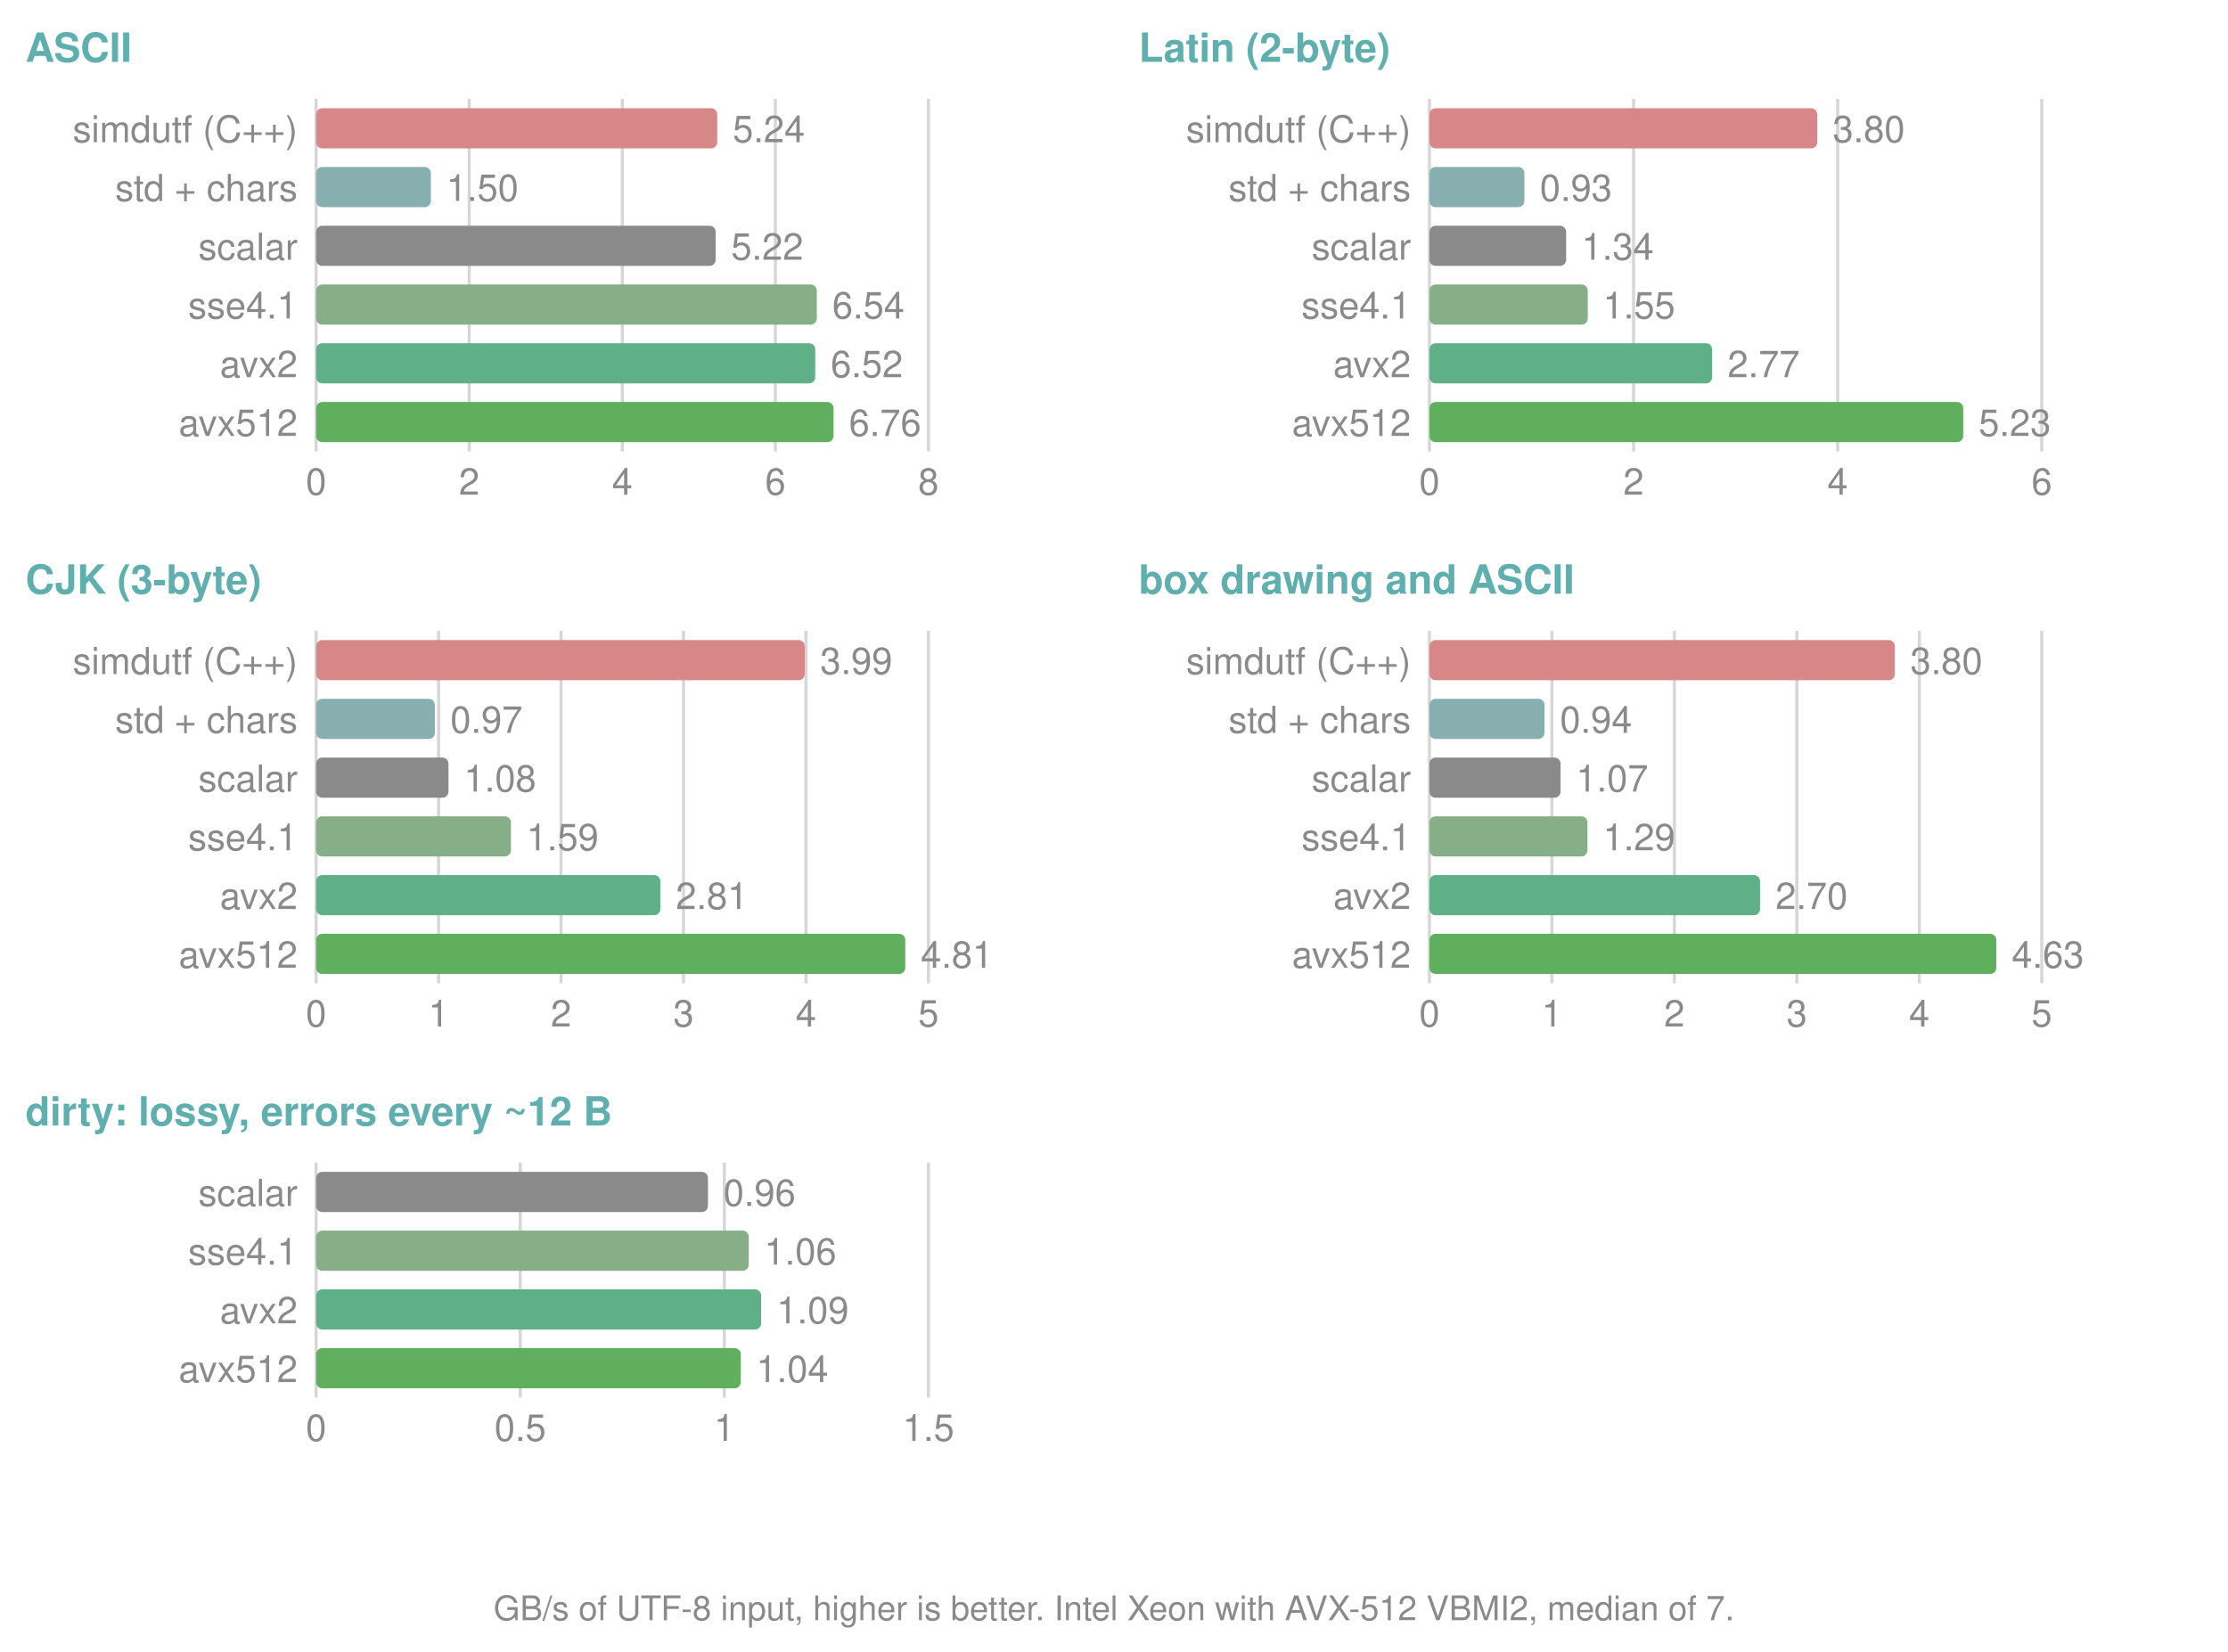
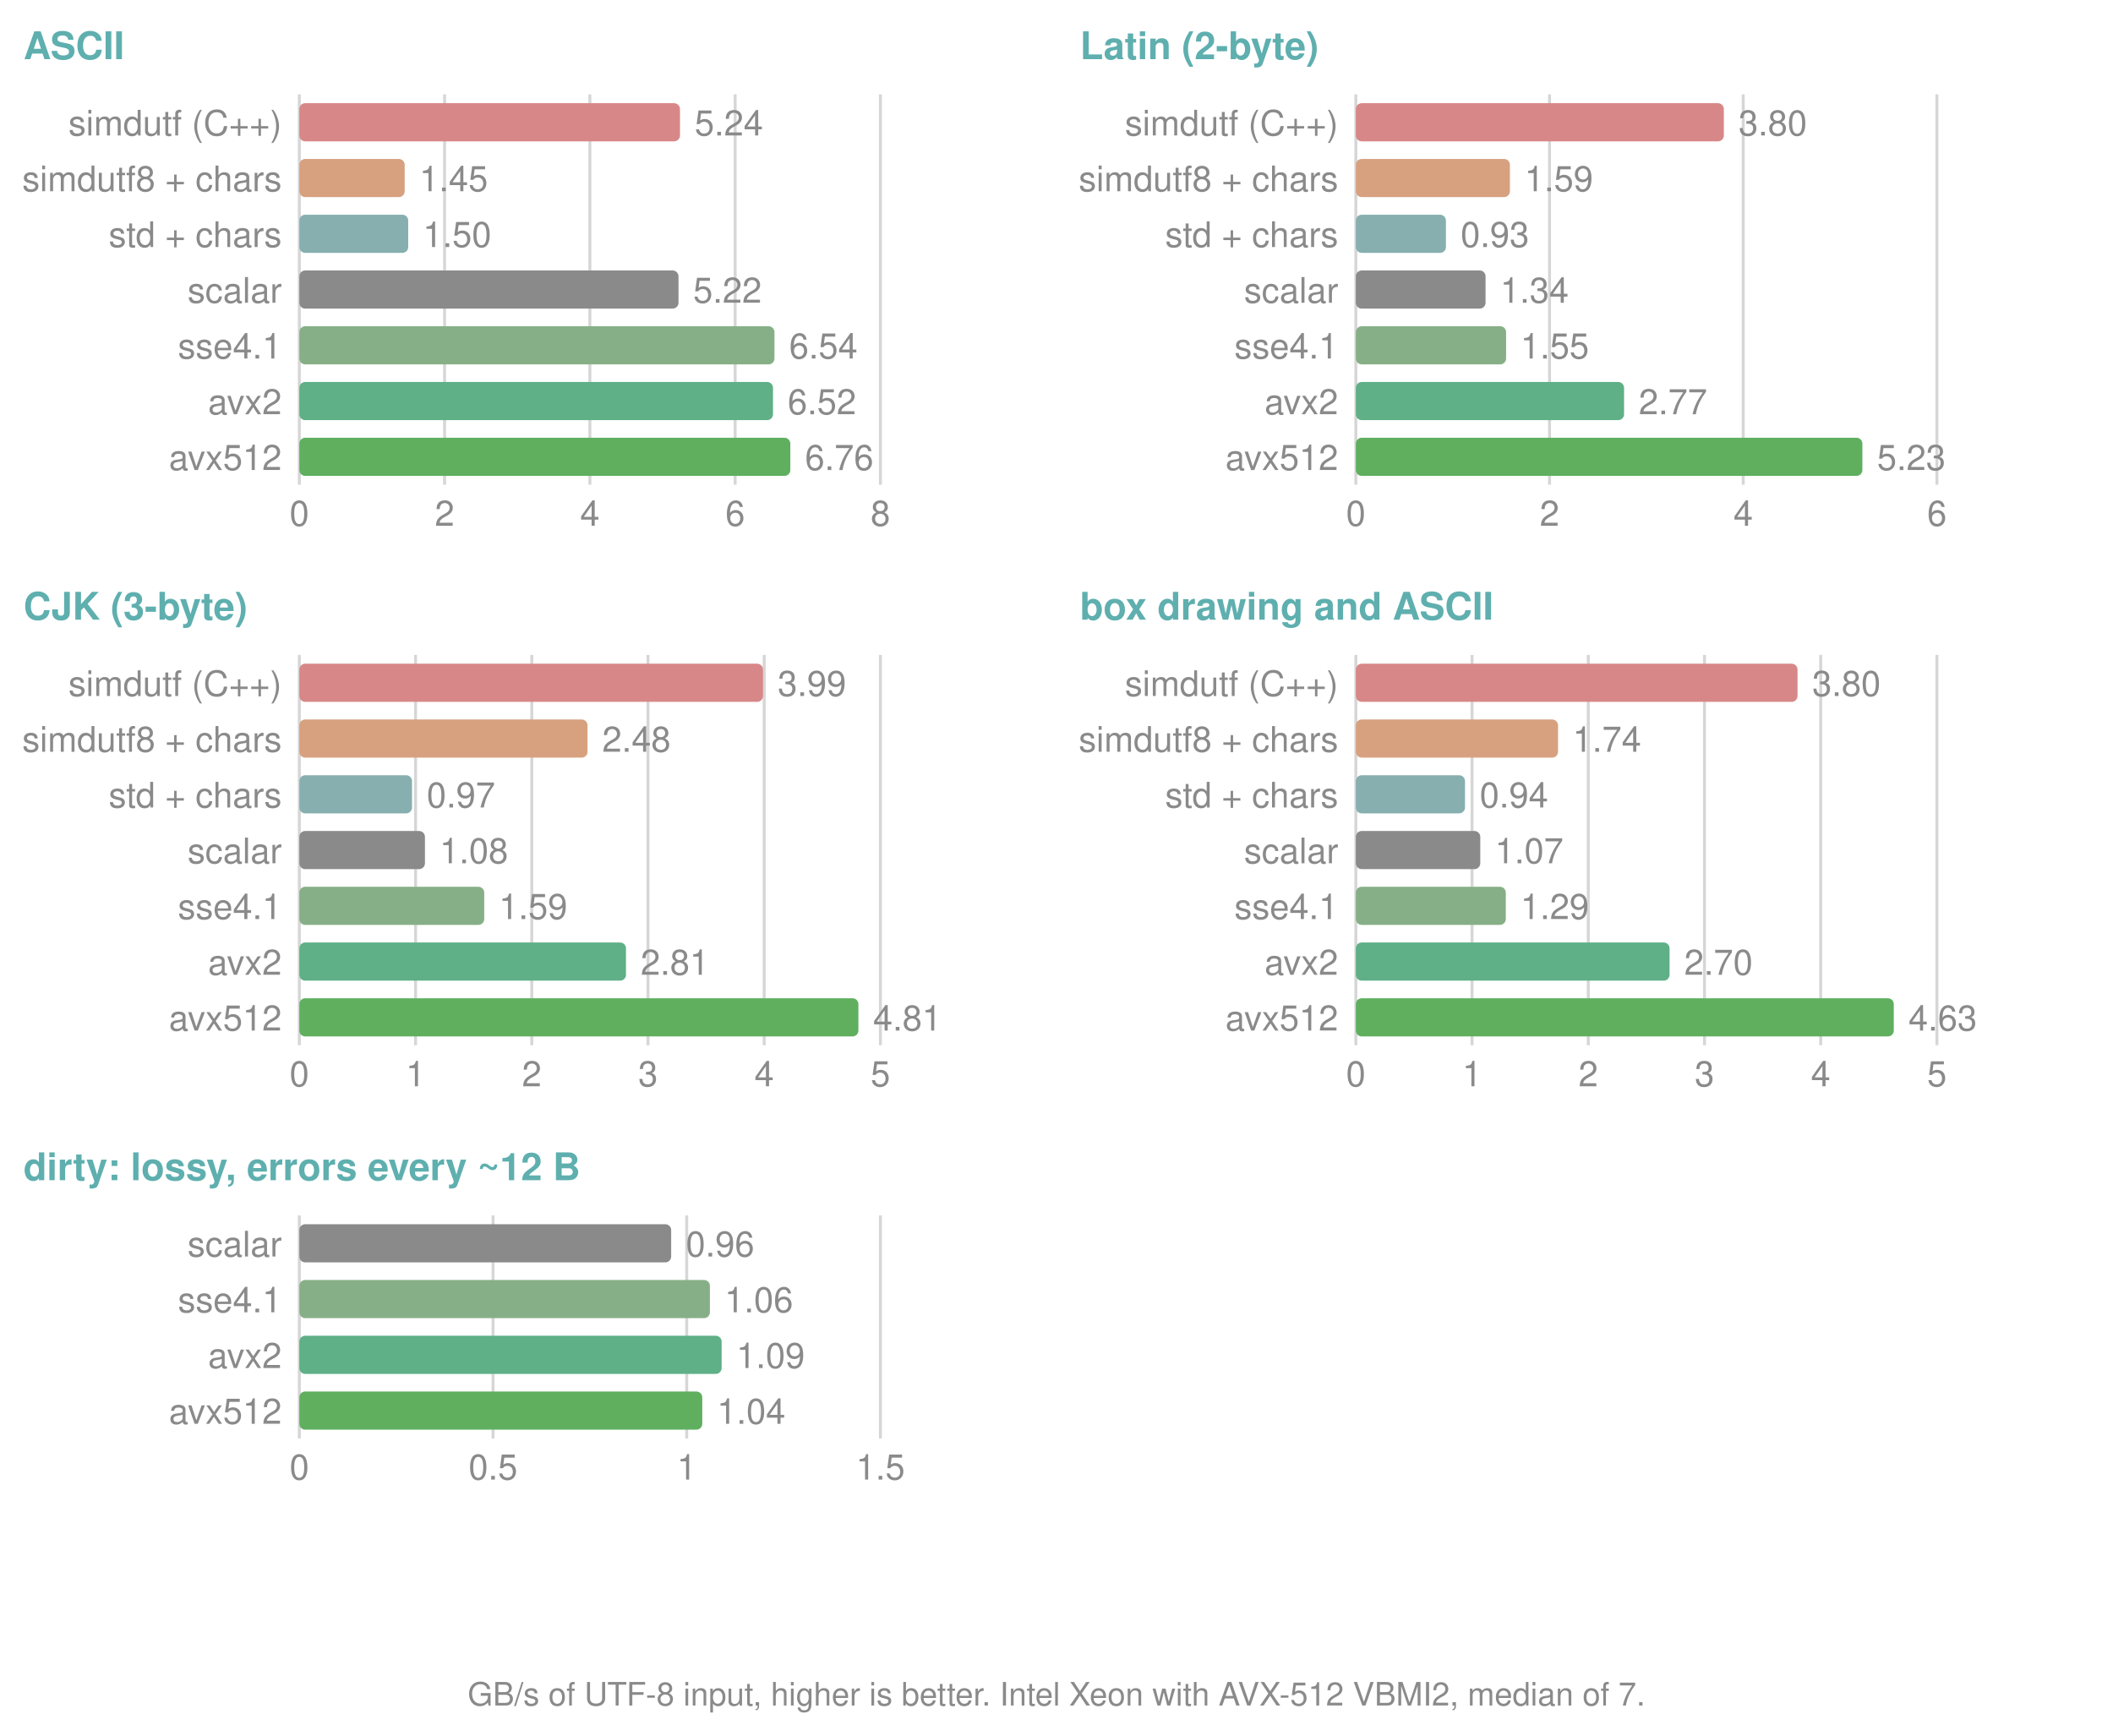
- <svg xmlns="http://www.w3.org/2000/svg" width="1024" height="759" viewBox="0 0 720 534" role="img" aria-label="UTF-8 to UTF-32 throughput in GB/s, by input type and implementation.">
-   <rect width="720" height="534" fill="none" />
+ <svg xmlns="http://www.w3.org/2000/svg" width="1024" height="841" viewBox="0 0 720 591" role="img" aria-label="UTF-8 to UTF-32 throughput in GB/s, by input type and implementation.">
+   <rect width="720" height="591" fill="none" />
  <text x="8.0" y="20.0" font-family="ui-sans-serif,system-ui,Segoe UI,Helvetica,Arial,sans-serif" font-size="13" fill="#5fafaf" text-anchor="start" font-weight="600">ASCII</text>
-   <line x1="102.0" y1="32" x2="102.0" y2="146" stroke="#8a8a8a" stroke-opacity="0.35" stroke-width="1" />
-   <text x="102.0" y="160.0" font-family="ui-sans-serif,system-ui,Segoe UI,Helvetica,Arial,sans-serif" font-size="12" fill="#8a8a8a" text-anchor="middle">0</text>
-   <line x1="151.5" y1="32" x2="151.5" y2="146" stroke="#8a8a8a" stroke-opacity="0.35" stroke-width="1" />
-   <text x="151.5" y="160.0" font-family="ui-sans-serif,system-ui,Segoe UI,Helvetica,Arial,sans-serif" font-size="12" fill="#8a8a8a" text-anchor="middle">2</text>
-   <line x1="201.0" y1="32" x2="201.0" y2="146" stroke="#8a8a8a" stroke-opacity="0.35" stroke-width="1" />
-   <text x="201.0" y="160.0" font-family="ui-sans-serif,system-ui,Segoe UI,Helvetica,Arial,sans-serif" font-size="12" fill="#8a8a8a" text-anchor="middle">4</text>
-   <line x1="250.5" y1="32" x2="250.5" y2="146" stroke="#8a8a8a" stroke-opacity="0.35" stroke-width="1" />
-   <text x="250.5" y="160.0" font-family="ui-sans-serif,system-ui,Segoe UI,Helvetica,Arial,sans-serif" font-size="12" fill="#8a8a8a" text-anchor="middle">6</text>
-   <line x1="300.0" y1="32" x2="300.0" y2="146" stroke="#8a8a8a" stroke-opacity="0.35" stroke-width="1" />
-   <text x="300.0" y="160.0" font-family="ui-sans-serif,system-ui,Segoe UI,Helvetica,Arial,sans-serif" font-size="12" fill="#8a8a8a" text-anchor="middle">8</text>
+   <line x1="102.0" y1="32" x2="102.0" y2="165" stroke="#8a8a8a" stroke-opacity="0.35" stroke-width="1" />
+   <text x="102.0" y="179.0" font-family="ui-sans-serif,system-ui,Segoe UI,Helvetica,Arial,sans-serif" font-size="12" fill="#8a8a8a" text-anchor="middle">0</text>
+   <line x1="151.5" y1="32" x2="151.5" y2="165" stroke="#8a8a8a" stroke-opacity="0.35" stroke-width="1" />
+   <text x="151.5" y="179.0" font-family="ui-sans-serif,system-ui,Segoe UI,Helvetica,Arial,sans-serif" font-size="12" fill="#8a8a8a" text-anchor="middle">2</text>
+   <line x1="201.0" y1="32" x2="201.0" y2="165" stroke="#8a8a8a" stroke-opacity="0.35" stroke-width="1" />
+   <text x="201.0" y="179.0" font-family="ui-sans-serif,system-ui,Segoe UI,Helvetica,Arial,sans-serif" font-size="12" fill="#8a8a8a" text-anchor="middle">4</text>
+   <line x1="250.5" y1="32" x2="250.5" y2="165" stroke="#8a8a8a" stroke-opacity="0.35" stroke-width="1" />
+   <text x="250.5" y="179.0" font-family="ui-sans-serif,system-ui,Segoe UI,Helvetica,Arial,sans-serif" font-size="12" fill="#8a8a8a" text-anchor="middle">6</text>
+   <line x1="300.0" y1="32" x2="300.0" y2="165" stroke="#8a8a8a" stroke-opacity="0.35" stroke-width="1" />
+   <text x="300.0" y="179.0" font-family="ui-sans-serif,system-ui,Segoe UI,Helvetica,Arial,sans-serif" font-size="12" fill="#8a8a8a" text-anchor="middle">8</text>
  <text x="96.0" y="46.0" font-family="ui-sans-serif,system-ui,Segoe UI,Helvetica,Arial,sans-serif" font-size="12" fill="#8a8a8a" text-anchor="end">simdutf (C++)</text>
  <rect x="102" y="35" width="129.7" height="13" rx="2" fill="#d78787" />
  <text x="236.7" y="46.0" font-family="ui-sans-serif,system-ui,Segoe UI,Helvetica,Arial,sans-serif" font-size="12" fill="#8a8a8a" text-anchor="start">5.24</text>
-   <text x="96.0" y="65.0" font-family="ui-sans-serif,system-ui,Segoe UI,Helvetica,Arial,sans-serif" font-size="12" fill="#8a8a8a" text-anchor="end">std + chars</text>
-   <rect x="102" y="54" width="37.1" height="13" rx="2" fill="#87afaf" />
-   <text x="144.1" y="65.0" font-family="ui-sans-serif,system-ui,Segoe UI,Helvetica,Arial,sans-serif" font-size="12" fill="#8a8a8a" text-anchor="start">1.50</text>
-   <text x="96.0" y="84.0" font-family="ui-sans-serif,system-ui,Segoe UI,Helvetica,Arial,sans-serif" font-size="12" fill="#8a8a8a" text-anchor="end">scalar</text>
-   <rect x="102" y="73" width="129.2" height="13" rx="2" fill="#8a8a8a" />
-   <text x="236.2" y="84.0" font-family="ui-sans-serif,system-ui,Segoe UI,Helvetica,Arial,sans-serif" font-size="12" fill="#8a8a8a" text-anchor="start">5.22</text>
-   <text x="96.0" y="103.0" font-family="ui-sans-serif,system-ui,Segoe UI,Helvetica,Arial,sans-serif" font-size="12" fill="#8a8a8a" text-anchor="end">sse4.1</text>
-   <rect x="102" y="92" width="161.9" height="13" rx="2" fill="#87af87" />
-   <text x="268.9" y="103.0" font-family="ui-sans-serif,system-ui,Segoe UI,Helvetica,Arial,sans-serif" font-size="12" fill="#8a8a8a" text-anchor="start">6.54</text>
-   <text x="96.0" y="122.0" font-family="ui-sans-serif,system-ui,Segoe UI,Helvetica,Arial,sans-serif" font-size="12" fill="#8a8a8a" text-anchor="end">avx2</text>
-   <rect x="102" y="111" width="161.4" height="13" rx="2" fill="#5faf87" />
-   <text x="268.4" y="122.0" font-family="ui-sans-serif,system-ui,Segoe UI,Helvetica,Arial,sans-serif" font-size="12" fill="#8a8a8a" text-anchor="start">6.52</text>
-   <text x="96.0" y="141.0" font-family="ui-sans-serif,system-ui,Segoe UI,Helvetica,Arial,sans-serif" font-size="12" fill="#8a8a8a" text-anchor="end">avx512</text>
-   <rect x="102" y="130" width="167.3" height="13" rx="2" fill="#5faf5f" />
-   <text x="274.3" y="141.0" font-family="ui-sans-serif,system-ui,Segoe UI,Helvetica,Arial,sans-serif" font-size="12" fill="#8a8a8a" text-anchor="start">6.76</text>
+   <text x="96.0" y="65.0" font-family="ui-sans-serif,system-ui,Segoe UI,Helvetica,Arial,sans-serif" font-size="12" fill="#8a8a8a" text-anchor="end">simdutf8 + chars</text>
+   <rect x="102" y="54" width="35.9" height="13" rx="2" fill="#d7a17f" />
+   <text x="142.9" y="65.0" font-family="ui-sans-serif,system-ui,Segoe UI,Helvetica,Arial,sans-serif" font-size="12" fill="#8a8a8a" text-anchor="start">1.45</text>
+   <text x="96.0" y="84.0" font-family="ui-sans-serif,system-ui,Segoe UI,Helvetica,Arial,sans-serif" font-size="12" fill="#8a8a8a" text-anchor="end">std + chars</text>
+   <rect x="102" y="73" width="37.1" height="13" rx="2" fill="#87afaf" />
+   <text x="144.1" y="84.0" font-family="ui-sans-serif,system-ui,Segoe UI,Helvetica,Arial,sans-serif" font-size="12" fill="#8a8a8a" text-anchor="start">1.50</text>
+   <text x="96.0" y="103.0" font-family="ui-sans-serif,system-ui,Segoe UI,Helvetica,Arial,sans-serif" font-size="12" fill="#8a8a8a" text-anchor="end">scalar</text>
+   <rect x="102" y="92" width="129.2" height="13" rx="2" fill="#8a8a8a" />
+   <text x="236.2" y="103.0" font-family="ui-sans-serif,system-ui,Segoe UI,Helvetica,Arial,sans-serif" font-size="12" fill="#8a8a8a" text-anchor="start">5.22</text>
+   <text x="96.0" y="122.0" font-family="ui-sans-serif,system-ui,Segoe UI,Helvetica,Arial,sans-serif" font-size="12" fill="#8a8a8a" text-anchor="end">sse4.1</text>
+   <rect x="102" y="111" width="161.9" height="13" rx="2" fill="#87af87" />
+   <text x="268.9" y="122.0" font-family="ui-sans-serif,system-ui,Segoe UI,Helvetica,Arial,sans-serif" font-size="12" fill="#8a8a8a" text-anchor="start">6.54</text>
+   <text x="96.0" y="141.0" font-family="ui-sans-serif,system-ui,Segoe UI,Helvetica,Arial,sans-serif" font-size="12" fill="#8a8a8a" text-anchor="end">avx2</text>
+   <rect x="102" y="130" width="161.4" height="13" rx="2" fill="#5faf87" />
+   <text x="268.4" y="141.0" font-family="ui-sans-serif,system-ui,Segoe UI,Helvetica,Arial,sans-serif" font-size="12" fill="#8a8a8a" text-anchor="start">6.52</text>
+   <text x="96.0" y="160.0" font-family="ui-sans-serif,system-ui,Segoe UI,Helvetica,Arial,sans-serif" font-size="12" fill="#8a8a8a" text-anchor="end">avx512</text>
+   <rect x="102" y="149" width="167.3" height="13" rx="2" fill="#5faf5f" />
+   <text x="274.3" y="160.0" font-family="ui-sans-serif,system-ui,Segoe UI,Helvetica,Arial,sans-serif" font-size="12" fill="#8a8a8a" text-anchor="start">6.76</text>
  <text x="368.0" y="20.0" font-family="ui-sans-serif,system-ui,Segoe UI,Helvetica,Arial,sans-serif" font-size="13" fill="#5fafaf" text-anchor="start" font-weight="600">Latin (2-byte)</text>
-   <line x1="462.0" y1="32" x2="462.0" y2="146" stroke="#8a8a8a" stroke-opacity="0.35" stroke-width="1" />
-   <text x="462.0" y="160.0" font-family="ui-sans-serif,system-ui,Segoe UI,Helvetica,Arial,sans-serif" font-size="12" fill="#8a8a8a" text-anchor="middle">0</text>
-   <line x1="528.0" y1="32" x2="528.0" y2="146" stroke="#8a8a8a" stroke-opacity="0.35" stroke-width="1" />
-   <text x="528.0" y="160.0" font-family="ui-sans-serif,system-ui,Segoe UI,Helvetica,Arial,sans-serif" font-size="12" fill="#8a8a8a" text-anchor="middle">2</text>
-   <line x1="594.0" y1="32" x2="594.0" y2="146" stroke="#8a8a8a" stroke-opacity="0.35" stroke-width="1" />
-   <text x="594.0" y="160.0" font-family="ui-sans-serif,system-ui,Segoe UI,Helvetica,Arial,sans-serif" font-size="12" fill="#8a8a8a" text-anchor="middle">4</text>
-   <line x1="660.0" y1="32" x2="660.0" y2="146" stroke="#8a8a8a" stroke-opacity="0.35" stroke-width="1" />
-   <text x="660.0" y="160.0" font-family="ui-sans-serif,system-ui,Segoe UI,Helvetica,Arial,sans-serif" font-size="12" fill="#8a8a8a" text-anchor="middle">6</text>
+   <line x1="462.0" y1="32" x2="462.0" y2="165" stroke="#8a8a8a" stroke-opacity="0.35" stroke-width="1" />
+   <text x="462.0" y="179.0" font-family="ui-sans-serif,system-ui,Segoe UI,Helvetica,Arial,sans-serif" font-size="12" fill="#8a8a8a" text-anchor="middle">0</text>
+   <line x1="528.0" y1="32" x2="528.0" y2="165" stroke="#8a8a8a" stroke-opacity="0.35" stroke-width="1" />
+   <text x="528.0" y="179.0" font-family="ui-sans-serif,system-ui,Segoe UI,Helvetica,Arial,sans-serif" font-size="12" fill="#8a8a8a" text-anchor="middle">2</text>
+   <line x1="594.0" y1="32" x2="594.0" y2="165" stroke="#8a8a8a" stroke-opacity="0.35" stroke-width="1" />
+   <text x="594.0" y="179.0" font-family="ui-sans-serif,system-ui,Segoe UI,Helvetica,Arial,sans-serif" font-size="12" fill="#8a8a8a" text-anchor="middle">4</text>
+   <line x1="660.0" y1="32" x2="660.0" y2="165" stroke="#8a8a8a" stroke-opacity="0.35" stroke-width="1" />
+   <text x="660.0" y="179.0" font-family="ui-sans-serif,system-ui,Segoe UI,Helvetica,Arial,sans-serif" font-size="12" fill="#8a8a8a" text-anchor="middle">6</text>
  <text x="456.0" y="46.0" font-family="ui-sans-serif,system-ui,Segoe UI,Helvetica,Arial,sans-serif" font-size="12" fill="#8a8a8a" text-anchor="end">simdutf (C++)</text>
  <rect x="462" y="35" width="125.4" height="13" rx="2" fill="#d78787" />
  <text x="592.4" y="46.0" font-family="ui-sans-serif,system-ui,Segoe UI,Helvetica,Arial,sans-serif" font-size="12" fill="#8a8a8a" text-anchor="start">3.80</text>
-   <text x="456.0" y="65.0" font-family="ui-sans-serif,system-ui,Segoe UI,Helvetica,Arial,sans-serif" font-size="12" fill="#8a8a8a" text-anchor="end">std + chars</text>
-   <rect x="462" y="54" width="30.7" height="13" rx="2" fill="#87afaf" />
-   <text x="497.7" y="65.0" font-family="ui-sans-serif,system-ui,Segoe UI,Helvetica,Arial,sans-serif" font-size="12" fill="#8a8a8a" text-anchor="start">0.93</text>
-   <text x="456.0" y="84.0" font-family="ui-sans-serif,system-ui,Segoe UI,Helvetica,Arial,sans-serif" font-size="12" fill="#8a8a8a" text-anchor="end">scalar</text>
-   <rect x="462" y="73" width="44.2" height="13" rx="2" fill="#8a8a8a" />
-   <text x="511.2" y="84.0" font-family="ui-sans-serif,system-ui,Segoe UI,Helvetica,Arial,sans-serif" font-size="12" fill="#8a8a8a" text-anchor="start">1.34</text>
-   <text x="456.0" y="103.0" font-family="ui-sans-serif,system-ui,Segoe UI,Helvetica,Arial,sans-serif" font-size="12" fill="#8a8a8a" text-anchor="end">sse4.1</text>
-   <rect x="462" y="92" width="51.2" height="13" rx="2" fill="#87af87" />
-   <text x="518.1" y="103.0" font-family="ui-sans-serif,system-ui,Segoe UI,Helvetica,Arial,sans-serif" font-size="12" fill="#8a8a8a" text-anchor="start">1.55</text>
-   <text x="456.0" y="122.0" font-family="ui-sans-serif,system-ui,Segoe UI,Helvetica,Arial,sans-serif" font-size="12" fill="#8a8a8a" text-anchor="end">avx2</text>
-   <rect x="462" y="111" width="91.4" height="13" rx="2" fill="#5faf87" />
-   <text x="558.4" y="122.0" font-family="ui-sans-serif,system-ui,Segoe UI,Helvetica,Arial,sans-serif" font-size="12" fill="#8a8a8a" text-anchor="start">2.77</text>
-   <text x="456.0" y="141.0" font-family="ui-sans-serif,system-ui,Segoe UI,Helvetica,Arial,sans-serif" font-size="12" fill="#8a8a8a" text-anchor="end">avx512</text>
-   <rect x="462" y="130" width="172.6" height="13" rx="2" fill="#5faf5f" />
-   <text x="639.6" y="141.0" font-family="ui-sans-serif,system-ui,Segoe UI,Helvetica,Arial,sans-serif" font-size="12" fill="#8a8a8a" text-anchor="start">5.23</text>
-   <text x="8.0" y="192.0" font-family="ui-sans-serif,system-ui,Segoe UI,Helvetica,Arial,sans-serif" font-size="13" fill="#5fafaf" text-anchor="start" font-weight="600">CJK (3-byte)</text>
-   <line x1="102.0" y1="204" x2="102.0" y2="318" stroke="#8a8a8a" stroke-opacity="0.35" stroke-width="1" />
-   <text x="102.0" y="332.0" font-family="ui-sans-serif,system-ui,Segoe UI,Helvetica,Arial,sans-serif" font-size="12" fill="#8a8a8a" text-anchor="middle">0</text>
-   <line x1="141.6" y1="204" x2="141.6" y2="318" stroke="#8a8a8a" stroke-opacity="0.35" stroke-width="1" />
-   <text x="141.6" y="332.0" font-family="ui-sans-serif,system-ui,Segoe UI,Helvetica,Arial,sans-serif" font-size="12" fill="#8a8a8a" text-anchor="middle">1</text>
-   <line x1="181.2" y1="204" x2="181.2" y2="318" stroke="#8a8a8a" stroke-opacity="0.35" stroke-width="1" />
-   <text x="181.2" y="332.0" font-family="ui-sans-serif,system-ui,Segoe UI,Helvetica,Arial,sans-serif" font-size="12" fill="#8a8a8a" text-anchor="middle">2</text>
-   <line x1="220.8" y1="204" x2="220.8" y2="318" stroke="#8a8a8a" stroke-opacity="0.35" stroke-width="1" />
-   <text x="220.8" y="332.0" font-family="ui-sans-serif,system-ui,Segoe UI,Helvetica,Arial,sans-serif" font-size="12" fill="#8a8a8a" text-anchor="middle">3</text>
-   <line x1="260.4" y1="204" x2="260.4" y2="318" stroke="#8a8a8a" stroke-opacity="0.35" stroke-width="1" />
-   <text x="260.4" y="332.0" font-family="ui-sans-serif,system-ui,Segoe UI,Helvetica,Arial,sans-serif" font-size="12" fill="#8a8a8a" text-anchor="middle">4</text>
-   <line x1="300.0" y1="204" x2="300.0" y2="318" stroke="#8a8a8a" stroke-opacity="0.35" stroke-width="1" />
-   <text x="300.0" y="332.0" font-family="ui-sans-serif,system-ui,Segoe UI,Helvetica,Arial,sans-serif" font-size="12" fill="#8a8a8a" text-anchor="middle">5</text>
-   <text x="96.0" y="218.0" font-family="ui-sans-serif,system-ui,Segoe UI,Helvetica,Arial,sans-serif" font-size="12" fill="#8a8a8a" text-anchor="end">simdutf (C++)</text>
-   <rect x="102" y="207" width="158.0" height="13" rx="2" fill="#d78787" />
-   <text x="265.0" y="218.0" font-family="ui-sans-serif,system-ui,Segoe UI,Helvetica,Arial,sans-serif" font-size="12" fill="#8a8a8a" text-anchor="start">3.99</text>
-   <text x="96.0" y="237.0" font-family="ui-sans-serif,system-ui,Segoe UI,Helvetica,Arial,sans-serif" font-size="12" fill="#8a8a8a" text-anchor="end">std + chars</text>
-   <rect x="102" y="226" width="38.4" height="13" rx="2" fill="#87afaf" />
-   <text x="145.4" y="237.0" font-family="ui-sans-serif,system-ui,Segoe UI,Helvetica,Arial,sans-serif" font-size="12" fill="#8a8a8a" text-anchor="start">0.97</text>
-   <text x="96.0" y="256.0" font-family="ui-sans-serif,system-ui,Segoe UI,Helvetica,Arial,sans-serif" font-size="12" fill="#8a8a8a" text-anchor="end">scalar</text>
-   <rect x="102" y="245" width="42.8" height="13" rx="2" fill="#8a8a8a" />
-   <text x="149.8" y="256.0" font-family="ui-sans-serif,system-ui,Segoe UI,Helvetica,Arial,sans-serif" font-size="12" fill="#8a8a8a" text-anchor="start">1.08</text>
-   <text x="96.0" y="275.0" font-family="ui-sans-serif,system-ui,Segoe UI,Helvetica,Arial,sans-serif" font-size="12" fill="#8a8a8a" text-anchor="end">sse4.1</text>
-   <rect x="102" y="264" width="63.0" height="13" rx="2" fill="#87af87" />
-   <text x="170.0" y="275.0" font-family="ui-sans-serif,system-ui,Segoe UI,Helvetica,Arial,sans-serif" font-size="12" fill="#8a8a8a" text-anchor="start">1.59</text>
-   <text x="96.0" y="294.0" font-family="ui-sans-serif,system-ui,Segoe UI,Helvetica,Arial,sans-serif" font-size="12" fill="#8a8a8a" text-anchor="end">avx2</text>
-   <rect x="102" y="283" width="111.3" height="13" rx="2" fill="#5faf87" />
-   <text x="218.3" y="294.0" font-family="ui-sans-serif,system-ui,Segoe UI,Helvetica,Arial,sans-serif" font-size="12" fill="#8a8a8a" text-anchor="start">2.81</text>
-   <text x="96.0" y="313.0" font-family="ui-sans-serif,system-ui,Segoe UI,Helvetica,Arial,sans-serif" font-size="12" fill="#8a8a8a" text-anchor="end">avx512</text>
-   <rect x="102" y="302" width="190.5" height="13" rx="2" fill="#5faf5f" />
-   <text x="297.5" y="313.0" font-family="ui-sans-serif,system-ui,Segoe UI,Helvetica,Arial,sans-serif" font-size="12" fill="#8a8a8a" text-anchor="start">4.81</text>
-   <text x="368.0" y="192.0" font-family="ui-sans-serif,system-ui,Segoe UI,Helvetica,Arial,sans-serif" font-size="13" fill="#5fafaf" text-anchor="start" font-weight="600">box drawing and ASCII</text>
-   <line x1="462.0" y1="204" x2="462.0" y2="318" stroke="#8a8a8a" stroke-opacity="0.35" stroke-width="1" />
-   <text x="462.0" y="332.0" font-family="ui-sans-serif,system-ui,Segoe UI,Helvetica,Arial,sans-serif" font-size="12" fill="#8a8a8a" text-anchor="middle">0</text>
-   <line x1="501.6" y1="204" x2="501.6" y2="318" stroke="#8a8a8a" stroke-opacity="0.35" stroke-width="1" />
-   <text x="501.6" y="332.0" font-family="ui-sans-serif,system-ui,Segoe UI,Helvetica,Arial,sans-serif" font-size="12" fill="#8a8a8a" text-anchor="middle">1</text>
-   <line x1="541.2" y1="204" x2="541.2" y2="318" stroke="#8a8a8a" stroke-opacity="0.35" stroke-width="1" />
-   <text x="541.2" y="332.0" font-family="ui-sans-serif,system-ui,Segoe UI,Helvetica,Arial,sans-serif" font-size="12" fill="#8a8a8a" text-anchor="middle">2</text>
-   <line x1="580.8" y1="204" x2="580.8" y2="318" stroke="#8a8a8a" stroke-opacity="0.35" stroke-width="1" />
-   <text x="580.8" y="332.0" font-family="ui-sans-serif,system-ui,Segoe UI,Helvetica,Arial,sans-serif" font-size="12" fill="#8a8a8a" text-anchor="middle">3</text>
-   <line x1="620.4" y1="204" x2="620.4" y2="318" stroke="#8a8a8a" stroke-opacity="0.35" stroke-width="1" />
-   <text x="620.4" y="332.0" font-family="ui-sans-serif,system-ui,Segoe UI,Helvetica,Arial,sans-serif" font-size="12" fill="#8a8a8a" text-anchor="middle">4</text>
-   <line x1="660.0" y1="204" x2="660.0" y2="318" stroke="#8a8a8a" stroke-opacity="0.35" stroke-width="1" />
-   <text x="660.0" y="332.0" font-family="ui-sans-serif,system-ui,Segoe UI,Helvetica,Arial,sans-serif" font-size="12" fill="#8a8a8a" text-anchor="middle">5</text>
-   <text x="456.0" y="218.0" font-family="ui-sans-serif,system-ui,Segoe UI,Helvetica,Arial,sans-serif" font-size="12" fill="#8a8a8a" text-anchor="end">simdutf (C++)</text>
-   <rect x="462" y="207" width="150.5" height="13" rx="2" fill="#d78787" />
-   <text x="617.5" y="218.0" font-family="ui-sans-serif,system-ui,Segoe UI,Helvetica,Arial,sans-serif" font-size="12" fill="#8a8a8a" text-anchor="start">3.80</text>
-   <text x="456.0" y="237.0" font-family="ui-sans-serif,system-ui,Segoe UI,Helvetica,Arial,sans-serif" font-size="12" fill="#8a8a8a" text-anchor="end">std + chars</text>
-   <rect x="462" y="226" width="37.2" height="13" rx="2" fill="#87afaf" />
-   <text x="504.2" y="237.0" font-family="ui-sans-serif,system-ui,Segoe UI,Helvetica,Arial,sans-serif" font-size="12" fill="#8a8a8a" text-anchor="start">0.94</text>
-   <text x="456.0" y="256.0" font-family="ui-sans-serif,system-ui,Segoe UI,Helvetica,Arial,sans-serif" font-size="12" fill="#8a8a8a" text-anchor="end">scalar</text>
-   <rect x="462" y="245" width="42.4" height="13" rx="2" fill="#8a8a8a" />
-   <text x="509.4" y="256.0" font-family="ui-sans-serif,system-ui,Segoe UI,Helvetica,Arial,sans-serif" font-size="12" fill="#8a8a8a" text-anchor="start">1.07</text>
-   <text x="456.0" y="275.0" font-family="ui-sans-serif,system-ui,Segoe UI,Helvetica,Arial,sans-serif" font-size="12" fill="#8a8a8a" text-anchor="end">sse4.1</text>
-   <rect x="462" y="264" width="51.1" height="13" rx="2" fill="#87af87" />
-   <text x="518.1" y="275.0" font-family="ui-sans-serif,system-ui,Segoe UI,Helvetica,Arial,sans-serif" font-size="12" fill="#8a8a8a" text-anchor="start">1.29</text>
-   <text x="456.0" y="294.0" font-family="ui-sans-serif,system-ui,Segoe UI,Helvetica,Arial,sans-serif" font-size="12" fill="#8a8a8a" text-anchor="end">avx2</text>
-   <rect x="462" y="283" width="106.9" height="13" rx="2" fill="#5faf87" />
-   <text x="573.9" y="294.0" font-family="ui-sans-serif,system-ui,Segoe UI,Helvetica,Arial,sans-serif" font-size="12" fill="#8a8a8a" text-anchor="start">2.70</text>
-   <text x="456.0" y="313.0" font-family="ui-sans-serif,system-ui,Segoe UI,Helvetica,Arial,sans-serif" font-size="12" fill="#8a8a8a" text-anchor="end">avx512</text>
-   <rect x="462" y="302" width="183.3" height="13" rx="2" fill="#5faf5f" />
-   <text x="650.3" y="313.0" font-family="ui-sans-serif,system-ui,Segoe UI,Helvetica,Arial,sans-serif" font-size="12" fill="#8a8a8a" text-anchor="start">4.63</text>
-   <text x="8.0" y="364.0" font-family="ui-sans-serif,system-ui,Segoe UI,Helvetica,Arial,sans-serif" font-size="13" fill="#5fafaf" text-anchor="start" font-weight="600">dirty: lossy, errors every ~12 B</text>
-   <line x1="102.0" y1="376" x2="102.0" y2="452" stroke="#8a8a8a" stroke-opacity="0.35" stroke-width="1" />
-   <text x="102.0" y="466.0" font-family="ui-sans-serif,system-ui,Segoe UI,Helvetica,Arial,sans-serif" font-size="12" fill="#8a8a8a" text-anchor="middle">0</text>
-   <line x1="168.0" y1="376" x2="168.0" y2="452" stroke="#8a8a8a" stroke-opacity="0.35" stroke-width="1" />
-   <text x="168.0" y="466.0" font-family="ui-sans-serif,system-ui,Segoe UI,Helvetica,Arial,sans-serif" font-size="12" fill="#8a8a8a" text-anchor="middle">0.5</text>
-   <line x1="234.0" y1="376" x2="234.0" y2="452" stroke="#8a8a8a" stroke-opacity="0.35" stroke-width="1" />
-   <text x="234.0" y="466.0" font-family="ui-sans-serif,system-ui,Segoe UI,Helvetica,Arial,sans-serif" font-size="12" fill="#8a8a8a" text-anchor="middle">1</text>
-   <line x1="300.0" y1="376" x2="300.0" y2="452" stroke="#8a8a8a" stroke-opacity="0.35" stroke-width="1" />
-   <text x="300.0" y="466.0" font-family="ui-sans-serif,system-ui,Segoe UI,Helvetica,Arial,sans-serif" font-size="12" fill="#8a8a8a" text-anchor="middle">1.5</text>
-   <text x="96.0" y="390.0" font-family="ui-sans-serif,system-ui,Segoe UI,Helvetica,Arial,sans-serif" font-size="12" fill="#8a8a8a" text-anchor="end">scalar</text>
-   <rect x="102" y="379" width="126.7" height="13" rx="2" fill="#8a8a8a" />
-   <text x="233.7" y="390.0" font-family="ui-sans-serif,system-ui,Segoe UI,Helvetica,Arial,sans-serif" font-size="12" fill="#8a8a8a" text-anchor="start">0.96</text>
-   <text x="96.0" y="409.0" font-family="ui-sans-serif,system-ui,Segoe UI,Helvetica,Arial,sans-serif" font-size="12" fill="#8a8a8a" text-anchor="end">sse4.1</text>
-   <rect x="102" y="398" width="139.9" height="13" rx="2" fill="#87af87" />
-   <text x="246.9" y="409.0" font-family="ui-sans-serif,system-ui,Segoe UI,Helvetica,Arial,sans-serif" font-size="12" fill="#8a8a8a" text-anchor="start">1.06</text>
-   <text x="96.0" y="428.0" font-family="ui-sans-serif,system-ui,Segoe UI,Helvetica,Arial,sans-serif" font-size="12" fill="#8a8a8a" text-anchor="end">avx2</text>
-   <rect x="102" y="417" width="143.9" height="13" rx="2" fill="#5faf87" />
-   <text x="250.9" y="428.0" font-family="ui-sans-serif,system-ui,Segoe UI,Helvetica,Arial,sans-serif" font-size="12" fill="#8a8a8a" text-anchor="start">1.09</text>
-   <text x="96.0" y="447.0" font-family="ui-sans-serif,system-ui,Segoe UI,Helvetica,Arial,sans-serif" font-size="12" fill="#8a8a8a" text-anchor="end">avx512</text>
-   <rect x="102" y="436" width="137.3" height="13" rx="2" fill="#5faf5f" />
-   <text x="244.3" y="447.0" font-family="ui-sans-serif,system-ui,Segoe UI,Helvetica,Arial,sans-serif" font-size="12" fill="#8a8a8a" text-anchor="start">1.04</text>
-   <text x="360.0" y="524.0" font-family="ui-sans-serif,system-ui,Segoe UI,Helvetica,Arial,sans-serif" font-size="11" fill="#8a8a8a" text-anchor="middle">GB/s of UTF-8 input, higher is better. Intel Xeon with AVX-512 VBMI2, median of 7.</text>
+   <text x="456.0" y="65.0" font-family="ui-sans-serif,system-ui,Segoe UI,Helvetica,Arial,sans-serif" font-size="12" fill="#8a8a8a" text-anchor="end">simdutf8 + chars</text>
+   <rect x="462" y="54" width="52.5" height="13" rx="2" fill="#d7a17f" />
+   <text x="519.5" y="65.0" font-family="ui-sans-serif,system-ui,Segoe UI,Helvetica,Arial,sans-serif" font-size="12" fill="#8a8a8a" text-anchor="start">1.59</text>
+   <text x="456.0" y="84.0" font-family="ui-sans-serif,system-ui,Segoe UI,Helvetica,Arial,sans-serif" font-size="12" fill="#8a8a8a" text-anchor="end">std + chars</text>
+   <rect x="462" y="73" width="30.7" height="13" rx="2" fill="#87afaf" />
+   <text x="497.7" y="84.0" font-family="ui-sans-serif,system-ui,Segoe UI,Helvetica,Arial,sans-serif" font-size="12" fill="#8a8a8a" text-anchor="start">0.93</text>
+   <text x="456.0" y="103.0" font-family="ui-sans-serif,system-ui,Segoe UI,Helvetica,Arial,sans-serif" font-size="12" fill="#8a8a8a" text-anchor="end">scalar</text>
+   <rect x="462" y="92" width="44.2" height="13" rx="2" fill="#8a8a8a" />
+   <text x="511.2" y="103.0" font-family="ui-sans-serif,system-ui,Segoe UI,Helvetica,Arial,sans-serif" font-size="12" fill="#8a8a8a" text-anchor="start">1.34</text>
+   <text x="456.0" y="122.0" font-family="ui-sans-serif,system-ui,Segoe UI,Helvetica,Arial,sans-serif" font-size="12" fill="#8a8a8a" text-anchor="end">sse4.1</text>
+   <rect x="462" y="111" width="51.2" height="13" rx="2" fill="#87af87" />
+   <text x="518.1" y="122.0" font-family="ui-sans-serif,system-ui,Segoe UI,Helvetica,Arial,sans-serif" font-size="12" fill="#8a8a8a" text-anchor="start">1.55</text>
+   <text x="456.0" y="141.0" font-family="ui-sans-serif,system-ui,Segoe UI,Helvetica,Arial,sans-serif" font-size="12" fill="#8a8a8a" text-anchor="end">avx2</text>
+   <rect x="462" y="130" width="91.4" height="13" rx="2" fill="#5faf87" />
+   <text x="558.4" y="141.0" font-family="ui-sans-serif,system-ui,Segoe UI,Helvetica,Arial,sans-serif" font-size="12" fill="#8a8a8a" text-anchor="start">2.77</text>
+   <text x="456.0" y="160.0" font-family="ui-sans-serif,system-ui,Segoe UI,Helvetica,Arial,sans-serif" font-size="12" fill="#8a8a8a" text-anchor="end">avx512</text>
+   <rect x="462" y="149" width="172.6" height="13" rx="2" fill="#5faf5f" />
+   <text x="639.6" y="160.0" font-family="ui-sans-serif,system-ui,Segoe UI,Helvetica,Arial,sans-serif" font-size="12" fill="#8a8a8a" text-anchor="start">5.23</text>
+   <text x="8.0" y="211.0" font-family="ui-sans-serif,system-ui,Segoe UI,Helvetica,Arial,sans-serif" font-size="13" fill="#5fafaf" text-anchor="start" font-weight="600">CJK (3-byte)</text>
+   <line x1="102.0" y1="223" x2="102.0" y2="356" stroke="#8a8a8a" stroke-opacity="0.35" stroke-width="1" />
+   <text x="102.0" y="370.0" font-family="ui-sans-serif,system-ui,Segoe UI,Helvetica,Arial,sans-serif" font-size="12" fill="#8a8a8a" text-anchor="middle">0</text>
+   <line x1="141.6" y1="223" x2="141.6" y2="356" stroke="#8a8a8a" stroke-opacity="0.35" stroke-width="1" />
+   <text x="141.6" y="370.0" font-family="ui-sans-serif,system-ui,Segoe UI,Helvetica,Arial,sans-serif" font-size="12" fill="#8a8a8a" text-anchor="middle">1</text>
+   <line x1="181.2" y1="223" x2="181.2" y2="356" stroke="#8a8a8a" stroke-opacity="0.35" stroke-width="1" />
+   <text x="181.2" y="370.0" font-family="ui-sans-serif,system-ui,Segoe UI,Helvetica,Arial,sans-serif" font-size="12" fill="#8a8a8a" text-anchor="middle">2</text>
+   <line x1="220.8" y1="223" x2="220.8" y2="356" stroke="#8a8a8a" stroke-opacity="0.35" stroke-width="1" />
+   <text x="220.8" y="370.0" font-family="ui-sans-serif,system-ui,Segoe UI,Helvetica,Arial,sans-serif" font-size="12" fill="#8a8a8a" text-anchor="middle">3</text>
+   <line x1="260.4" y1="223" x2="260.4" y2="356" stroke="#8a8a8a" stroke-opacity="0.35" stroke-width="1" />
+   <text x="260.4" y="370.0" font-family="ui-sans-serif,system-ui,Segoe UI,Helvetica,Arial,sans-serif" font-size="12" fill="#8a8a8a" text-anchor="middle">4</text>
+   <line x1="300.0" y1="223" x2="300.0" y2="356" stroke="#8a8a8a" stroke-opacity="0.35" stroke-width="1" />
+   <text x="300.0" y="370.0" font-family="ui-sans-serif,system-ui,Segoe UI,Helvetica,Arial,sans-serif" font-size="12" fill="#8a8a8a" text-anchor="middle">5</text>
+   <text x="96.0" y="237.0" font-family="ui-sans-serif,system-ui,Segoe UI,Helvetica,Arial,sans-serif" font-size="12" fill="#8a8a8a" text-anchor="end">simdutf (C++)</text>
+   <rect x="102" y="226" width="158.0" height="13" rx="2" fill="#d78787" />
+   <text x="265.0" y="237.0" font-family="ui-sans-serif,system-ui,Segoe UI,Helvetica,Arial,sans-serif" font-size="12" fill="#8a8a8a" text-anchor="start">3.99</text>
+   <text x="96.0" y="256.0" font-family="ui-sans-serif,system-ui,Segoe UI,Helvetica,Arial,sans-serif" font-size="12" fill="#8a8a8a" text-anchor="end">simdutf8 + chars</text>
+   <rect x="102" y="245" width="98.2" height="13" rx="2" fill="#d7a17f" />
+   <text x="205.2" y="256.0" font-family="ui-sans-serif,system-ui,Segoe UI,Helvetica,Arial,sans-serif" font-size="12" fill="#8a8a8a" text-anchor="start">2.48</text>
+   <text x="96.0" y="275.0" font-family="ui-sans-serif,system-ui,Segoe UI,Helvetica,Arial,sans-serif" font-size="12" fill="#8a8a8a" text-anchor="end">std + chars</text>
+   <rect x="102" y="264" width="38.4" height="13" rx="2" fill="#87afaf" />
+   <text x="145.4" y="275.0" font-family="ui-sans-serif,system-ui,Segoe UI,Helvetica,Arial,sans-serif" font-size="12" fill="#8a8a8a" text-anchor="start">0.97</text>
+   <text x="96.0" y="294.0" font-family="ui-sans-serif,system-ui,Segoe UI,Helvetica,Arial,sans-serif" font-size="12" fill="#8a8a8a" text-anchor="end">scalar</text>
+   <rect x="102" y="283" width="42.8" height="13" rx="2" fill="#8a8a8a" />
+   <text x="149.8" y="294.0" font-family="ui-sans-serif,system-ui,Segoe UI,Helvetica,Arial,sans-serif" font-size="12" fill="#8a8a8a" text-anchor="start">1.08</text>
+   <text x="96.0" y="313.0" font-family="ui-sans-serif,system-ui,Segoe UI,Helvetica,Arial,sans-serif" font-size="12" fill="#8a8a8a" text-anchor="end">sse4.1</text>
+   <rect x="102" y="302" width="63.0" height="13" rx="2" fill="#87af87" />
+   <text x="170.0" y="313.0" font-family="ui-sans-serif,system-ui,Segoe UI,Helvetica,Arial,sans-serif" font-size="12" fill="#8a8a8a" text-anchor="start">1.59</text>
+   <text x="96.0" y="332.0" font-family="ui-sans-serif,system-ui,Segoe UI,Helvetica,Arial,sans-serif" font-size="12" fill="#8a8a8a" text-anchor="end">avx2</text>
+   <rect x="102" y="321" width="111.3" height="13" rx="2" fill="#5faf87" />
+   <text x="218.3" y="332.0" font-family="ui-sans-serif,system-ui,Segoe UI,Helvetica,Arial,sans-serif" font-size="12" fill="#8a8a8a" text-anchor="start">2.81</text>
+   <text x="96.0" y="351.0" font-family="ui-sans-serif,system-ui,Segoe UI,Helvetica,Arial,sans-serif" font-size="12" fill="#8a8a8a" text-anchor="end">avx512</text>
+   <rect x="102" y="340" width="190.5" height="13" rx="2" fill="#5faf5f" />
+   <text x="297.5" y="351.0" font-family="ui-sans-serif,system-ui,Segoe UI,Helvetica,Arial,sans-serif" font-size="12" fill="#8a8a8a" text-anchor="start">4.81</text>
+   <text x="368.0" y="211.0" font-family="ui-sans-serif,system-ui,Segoe UI,Helvetica,Arial,sans-serif" font-size="13" fill="#5fafaf" text-anchor="start" font-weight="600">box drawing and ASCII</text>
+   <line x1="462.0" y1="223" x2="462.0" y2="356" stroke="#8a8a8a" stroke-opacity="0.35" stroke-width="1" />
+   <text x="462.0" y="370.0" font-family="ui-sans-serif,system-ui,Segoe UI,Helvetica,Arial,sans-serif" font-size="12" fill="#8a8a8a" text-anchor="middle">0</text>
+   <line x1="501.6" y1="223" x2="501.6" y2="356" stroke="#8a8a8a" stroke-opacity="0.35" stroke-width="1" />
+   <text x="501.6" y="370.0" font-family="ui-sans-serif,system-ui,Segoe UI,Helvetica,Arial,sans-serif" font-size="12" fill="#8a8a8a" text-anchor="middle">1</text>
+   <line x1="541.2" y1="223" x2="541.2" y2="356" stroke="#8a8a8a" stroke-opacity="0.35" stroke-width="1" />
+   <text x="541.2" y="370.0" font-family="ui-sans-serif,system-ui,Segoe UI,Helvetica,Arial,sans-serif" font-size="12" fill="#8a8a8a" text-anchor="middle">2</text>
+   <line x1="580.8" y1="223" x2="580.8" y2="356" stroke="#8a8a8a" stroke-opacity="0.35" stroke-width="1" />
+   <text x="580.8" y="370.0" font-family="ui-sans-serif,system-ui,Segoe UI,Helvetica,Arial,sans-serif" font-size="12" fill="#8a8a8a" text-anchor="middle">3</text>
+   <line x1="620.4" y1="223" x2="620.4" y2="356" stroke="#8a8a8a" stroke-opacity="0.35" stroke-width="1" />
+   <text x="620.4" y="370.0" font-family="ui-sans-serif,system-ui,Segoe UI,Helvetica,Arial,sans-serif" font-size="12" fill="#8a8a8a" text-anchor="middle">4</text>
+   <line x1="660.0" y1="223" x2="660.0" y2="356" stroke="#8a8a8a" stroke-opacity="0.35" stroke-width="1" />
+   <text x="660.0" y="370.0" font-family="ui-sans-serif,system-ui,Segoe UI,Helvetica,Arial,sans-serif" font-size="12" fill="#8a8a8a" text-anchor="middle">5</text>
+   <text x="456.0" y="237.0" font-family="ui-sans-serif,system-ui,Segoe UI,Helvetica,Arial,sans-serif" font-size="12" fill="#8a8a8a" text-anchor="end">simdutf (C++)</text>
+   <rect x="462" y="226" width="150.5" height="13" rx="2" fill="#d78787" />
+   <text x="617.5" y="237.0" font-family="ui-sans-serif,system-ui,Segoe UI,Helvetica,Arial,sans-serif" font-size="12" fill="#8a8a8a" text-anchor="start">3.80</text>
+   <text x="456.0" y="256.0" font-family="ui-sans-serif,system-ui,Segoe UI,Helvetica,Arial,sans-serif" font-size="12" fill="#8a8a8a" text-anchor="end">simdutf8 + chars</text>
+   <rect x="462" y="245" width="68.9" height="13" rx="2" fill="#d7a17f" />
+   <text x="535.9" y="256.0" font-family="ui-sans-serif,system-ui,Segoe UI,Helvetica,Arial,sans-serif" font-size="12" fill="#8a8a8a" text-anchor="start">1.74</text>
+   <text x="456.0" y="275.0" font-family="ui-sans-serif,system-ui,Segoe UI,Helvetica,Arial,sans-serif" font-size="12" fill="#8a8a8a" text-anchor="end">std + chars</text>
+   <rect x="462" y="264" width="37.2" height="13" rx="2" fill="#87afaf" />
+   <text x="504.2" y="275.0" font-family="ui-sans-serif,system-ui,Segoe UI,Helvetica,Arial,sans-serif" font-size="12" fill="#8a8a8a" text-anchor="start">0.94</text>
+   <text x="456.0" y="294.0" font-family="ui-sans-serif,system-ui,Segoe UI,Helvetica,Arial,sans-serif" font-size="12" fill="#8a8a8a" text-anchor="end">scalar</text>
+   <rect x="462" y="283" width="42.4" height="13" rx="2" fill="#8a8a8a" />
+   <text x="509.4" y="294.0" font-family="ui-sans-serif,system-ui,Segoe UI,Helvetica,Arial,sans-serif" font-size="12" fill="#8a8a8a" text-anchor="start">1.07</text>
+   <text x="456.0" y="313.0" font-family="ui-sans-serif,system-ui,Segoe UI,Helvetica,Arial,sans-serif" font-size="12" fill="#8a8a8a" text-anchor="end">sse4.1</text>
+   <rect x="462" y="302" width="51.1" height="13" rx="2" fill="#87af87" />
+   <text x="518.1" y="313.0" font-family="ui-sans-serif,system-ui,Segoe UI,Helvetica,Arial,sans-serif" font-size="12" fill="#8a8a8a" text-anchor="start">1.29</text>
+   <text x="456.0" y="332.0" font-family="ui-sans-serif,system-ui,Segoe UI,Helvetica,Arial,sans-serif" font-size="12" fill="#8a8a8a" text-anchor="end">avx2</text>
+   <rect x="462" y="321" width="106.9" height="13" rx="2" fill="#5faf87" />
+   <text x="573.9" y="332.0" font-family="ui-sans-serif,system-ui,Segoe UI,Helvetica,Arial,sans-serif" font-size="12" fill="#8a8a8a" text-anchor="start">2.70</text>
+   <text x="456.0" y="351.0" font-family="ui-sans-serif,system-ui,Segoe UI,Helvetica,Arial,sans-serif" font-size="12" fill="#8a8a8a" text-anchor="end">avx512</text>
+   <rect x="462" y="340" width="183.3" height="13" rx="2" fill="#5faf5f" />
+   <text x="650.3" y="351.0" font-family="ui-sans-serif,system-ui,Segoe UI,Helvetica,Arial,sans-serif" font-size="12" fill="#8a8a8a" text-anchor="start">4.63</text>
+   <text x="8.0" y="402.0" font-family="ui-sans-serif,system-ui,Segoe UI,Helvetica,Arial,sans-serif" font-size="13" fill="#5fafaf" text-anchor="start" font-weight="600">dirty: lossy, errors every ~12 B</text>
+   <line x1="102.0" y1="414" x2="102.0" y2="490" stroke="#8a8a8a" stroke-opacity="0.35" stroke-width="1" />
+   <text x="102.0" y="504.0" font-family="ui-sans-serif,system-ui,Segoe UI,Helvetica,Arial,sans-serif" font-size="12" fill="#8a8a8a" text-anchor="middle">0</text>
+   <line x1="168.0" y1="414" x2="168.0" y2="490" stroke="#8a8a8a" stroke-opacity="0.35" stroke-width="1" />
+   <text x="168.0" y="504.0" font-family="ui-sans-serif,system-ui,Segoe UI,Helvetica,Arial,sans-serif" font-size="12" fill="#8a8a8a" text-anchor="middle">0.5</text>
+   <line x1="234.0" y1="414" x2="234.0" y2="490" stroke="#8a8a8a" stroke-opacity="0.35" stroke-width="1" />
+   <text x="234.0" y="504.0" font-family="ui-sans-serif,system-ui,Segoe UI,Helvetica,Arial,sans-serif" font-size="12" fill="#8a8a8a" text-anchor="middle">1</text>
+   <line x1="300.0" y1="414" x2="300.0" y2="490" stroke="#8a8a8a" stroke-opacity="0.35" stroke-width="1" />
+   <text x="300.0" y="504.0" font-family="ui-sans-serif,system-ui,Segoe UI,Helvetica,Arial,sans-serif" font-size="12" fill="#8a8a8a" text-anchor="middle">1.5</text>
+   <text x="96.0" y="428.0" font-family="ui-sans-serif,system-ui,Segoe UI,Helvetica,Arial,sans-serif" font-size="12" fill="#8a8a8a" text-anchor="end">scalar</text>
+   <rect x="102" y="417" width="126.7" height="13" rx="2" fill="#8a8a8a" />
+   <text x="233.7" y="428.0" font-family="ui-sans-serif,system-ui,Segoe UI,Helvetica,Arial,sans-serif" font-size="12" fill="#8a8a8a" text-anchor="start">0.96</text>
+   <text x="96.0" y="447.0" font-family="ui-sans-serif,system-ui,Segoe UI,Helvetica,Arial,sans-serif" font-size="12" fill="#8a8a8a" text-anchor="end">sse4.1</text>
+   <rect x="102" y="436" width="139.9" height="13" rx="2" fill="#87af87" />
+   <text x="246.9" y="447.0" font-family="ui-sans-serif,system-ui,Segoe UI,Helvetica,Arial,sans-serif" font-size="12" fill="#8a8a8a" text-anchor="start">1.06</text>
+   <text x="96.0" y="466.0" font-family="ui-sans-serif,system-ui,Segoe UI,Helvetica,Arial,sans-serif" font-size="12" fill="#8a8a8a" text-anchor="end">avx2</text>
+   <rect x="102" y="455" width="143.9" height="13" rx="2" fill="#5faf87" />
+   <text x="250.9" y="466.0" font-family="ui-sans-serif,system-ui,Segoe UI,Helvetica,Arial,sans-serif" font-size="12" fill="#8a8a8a" text-anchor="start">1.09</text>
+   <text x="96.0" y="485.0" font-family="ui-sans-serif,system-ui,Segoe UI,Helvetica,Arial,sans-serif" font-size="12" fill="#8a8a8a" text-anchor="end">avx512</text>
+   <rect x="102" y="474" width="137.3" height="13" rx="2" fill="#5faf5f" />
+   <text x="244.3" y="485.0" font-family="ui-sans-serif,system-ui,Segoe UI,Helvetica,Arial,sans-serif" font-size="12" fill="#8a8a8a" text-anchor="start">1.04</text>
+   <text x="360.0" y="581.0" font-family="ui-sans-serif,system-ui,Segoe UI,Helvetica,Arial,sans-serif" font-size="11" fill="#8a8a8a" text-anchor="middle">GB/s of UTF-8 input, higher is better. Intel Xeon with AVX-512 VBMI2, median of 7.</text>
</svg>
